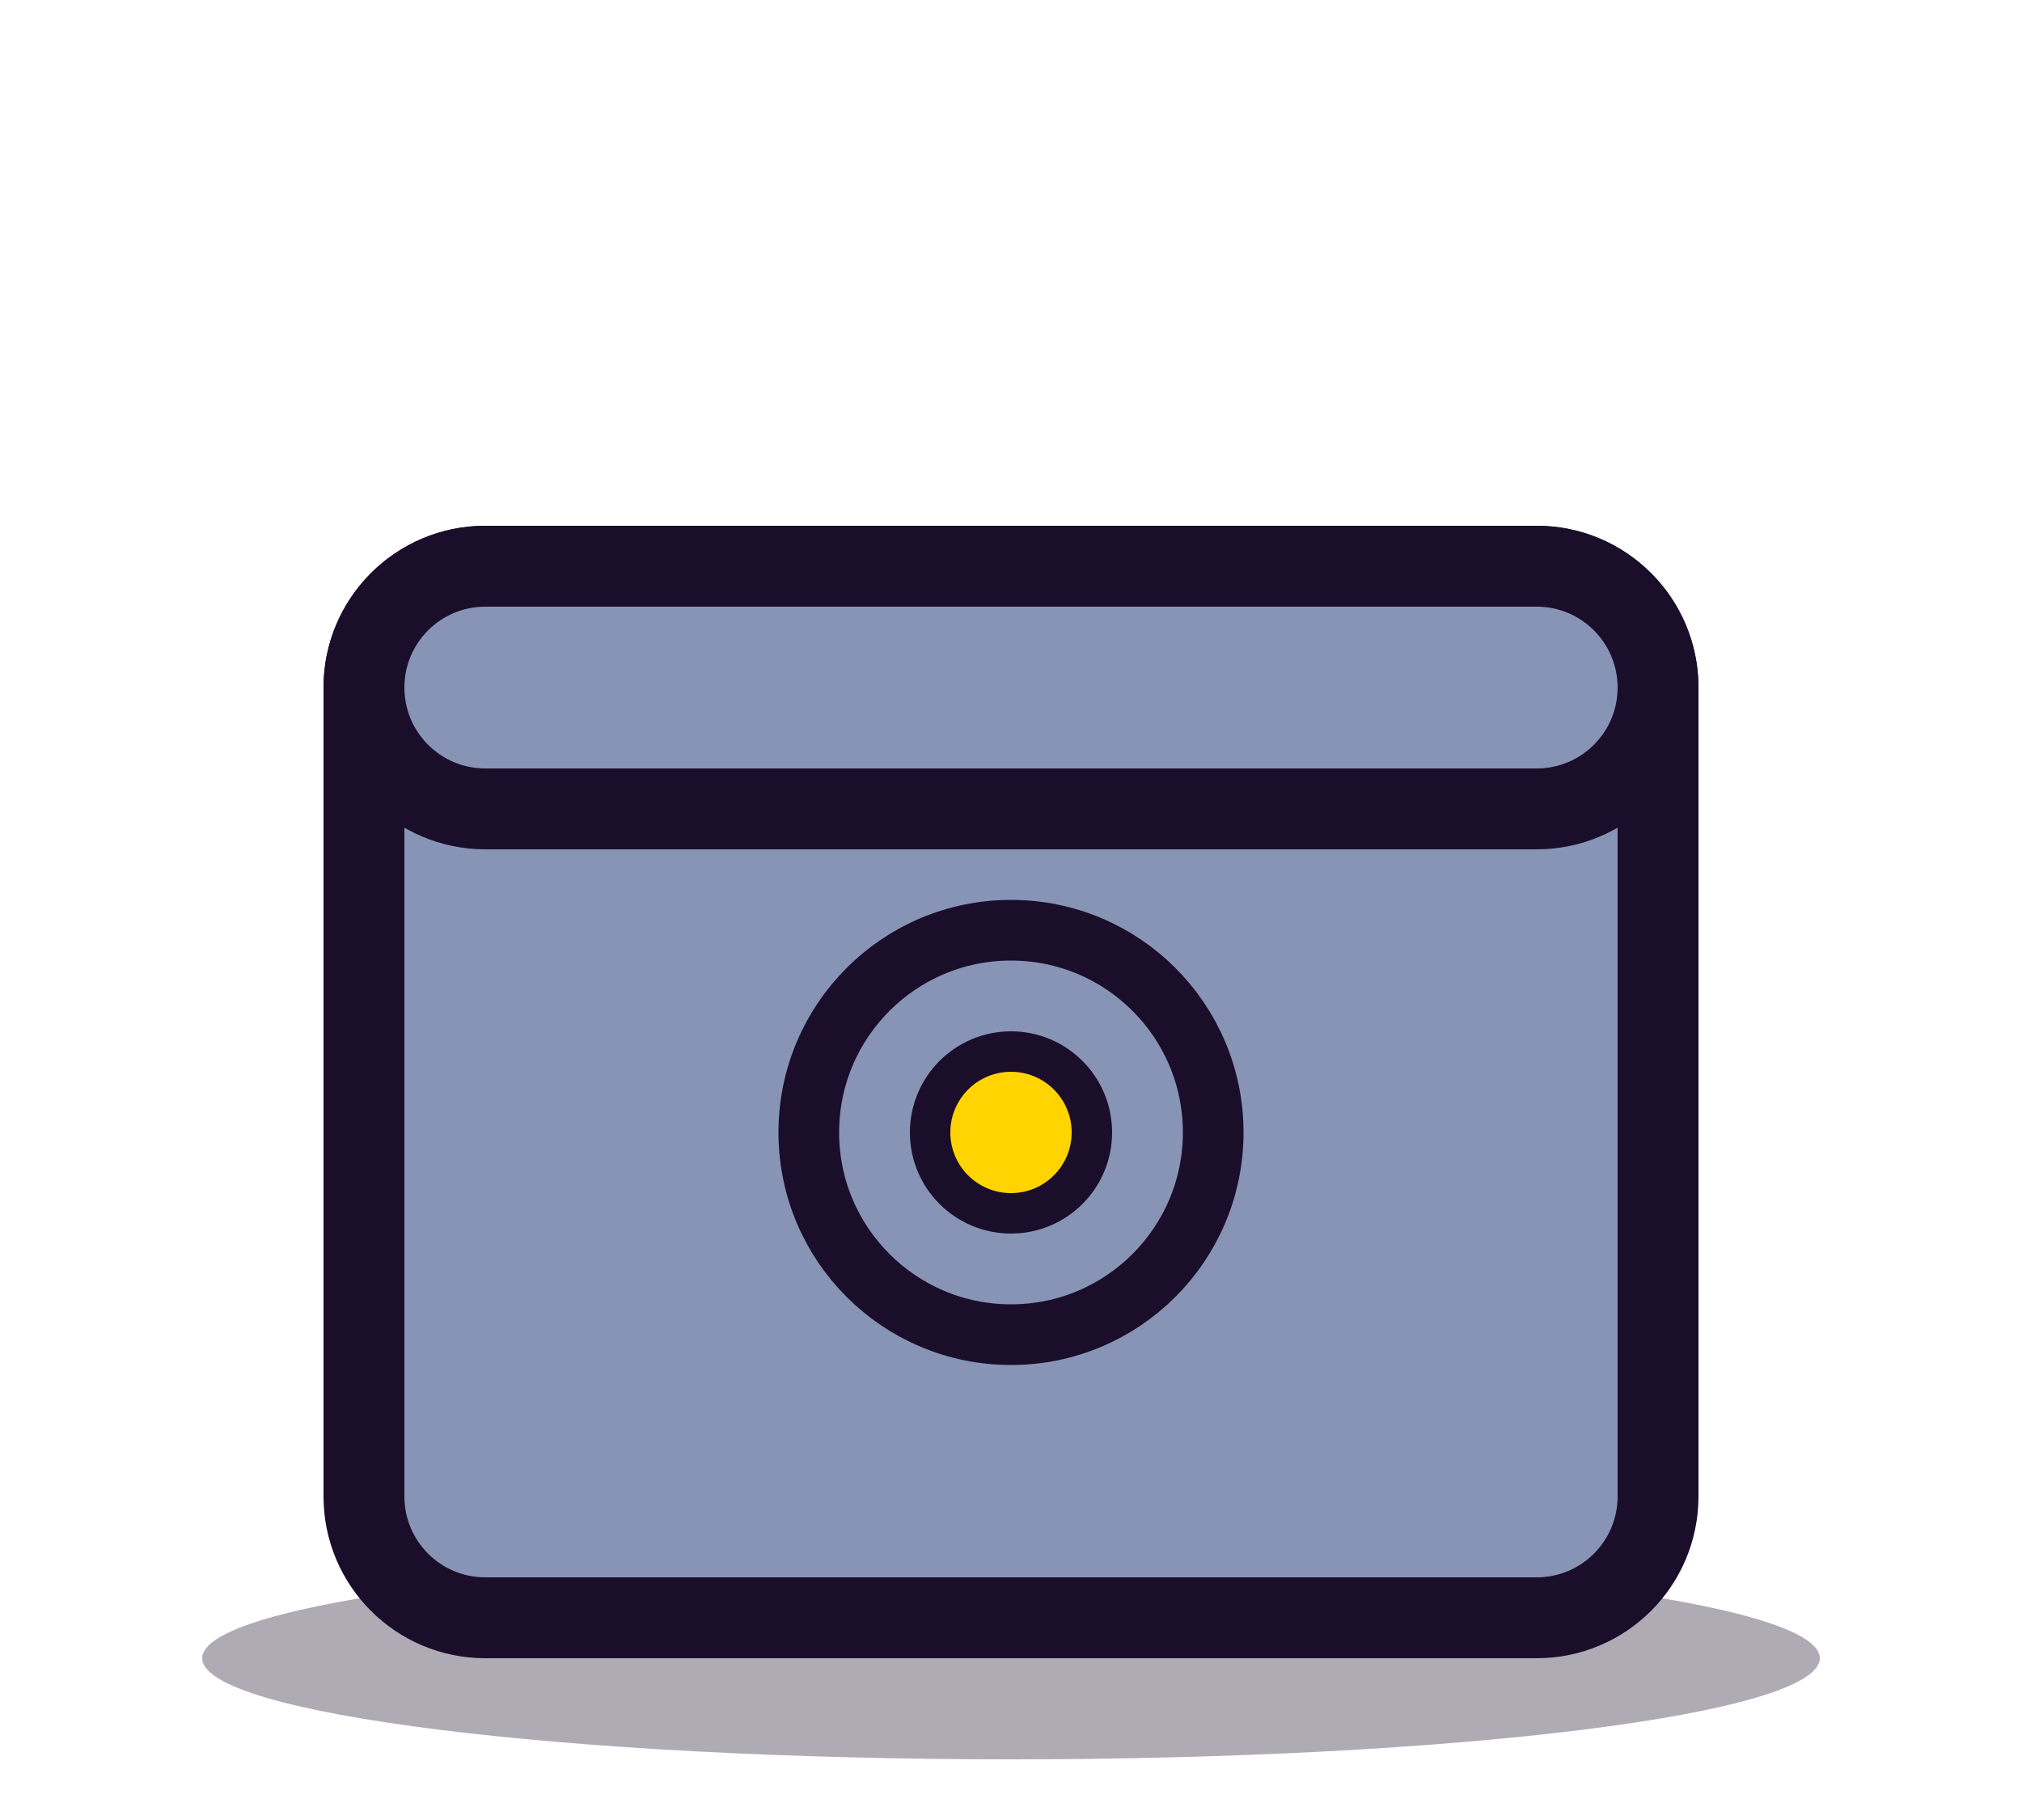
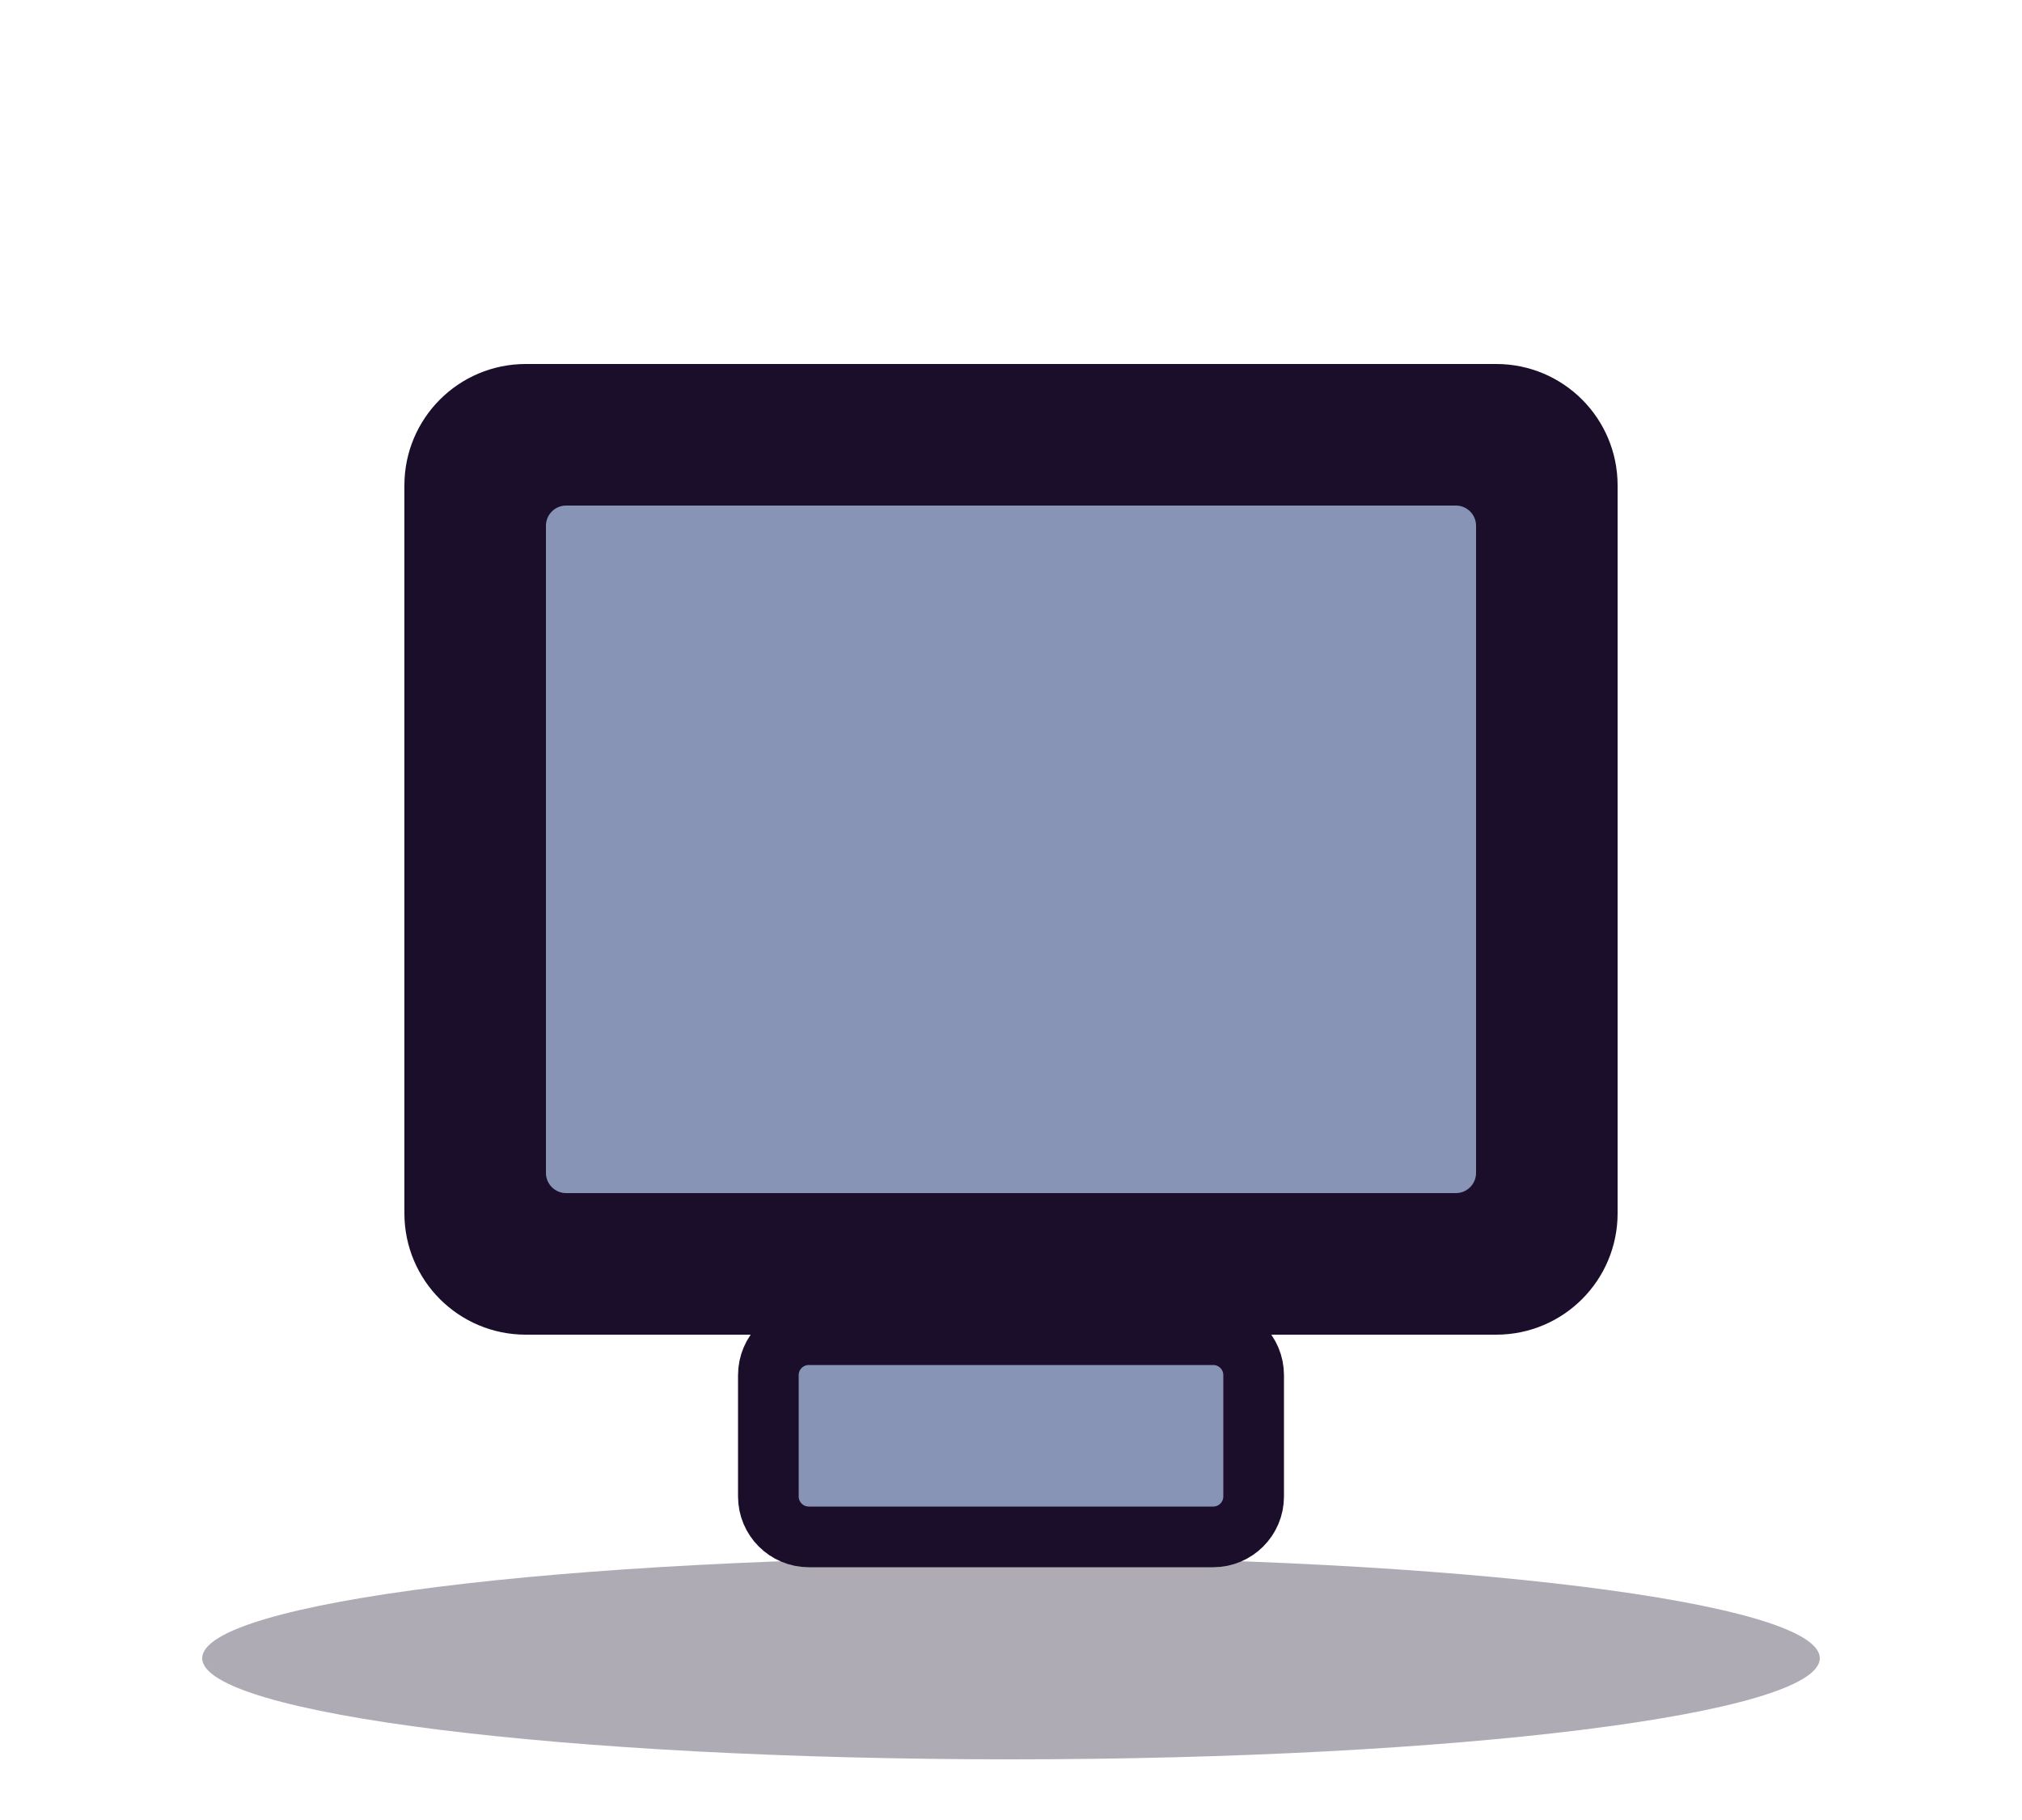
<svg xmlns="http://www.w3.org/2000/svg" width="100" height="90" viewBox="0 0 100 90">
  <ellipse cx="50" cy="82" rx="40" ry="5" fill="#1B0E2A" opacity="0.35" />
-   <rect x="18" y="28" width="64" height="52" rx="6" fill="#8894B5" stroke="#1B0E2A" stroke-width="4" />
-   <rect x="18" y="28" width="64" height="12" rx="6" fill="#8894B5" stroke="#1B0E2A" stroke-width="4" />
-   <circle cx="50" cy="56" r="10" fill="#8894B5" stroke="#1B0E2A" stroke-width="3" />
-   <circle cx="50" cy="56" r="4" fill="#FFD400" stroke="#1B0E2A" stroke-width="2" />
+   <rect x="22" y="20" width="56" height="44" rx="4" fill="#1B0E2A" stroke="#1B0E2A" stroke-width="4" />
+   <rect x="26" y="24" width="48" height="36" rx="2" fill="#8894B5" stroke="#1B0E2A" stroke-width="2" />
+   <rect x="38" y="66" width="24" height="10" rx="2" fill="#8894B5" stroke="#1B0E2A" stroke-width="3" />
</svg>
